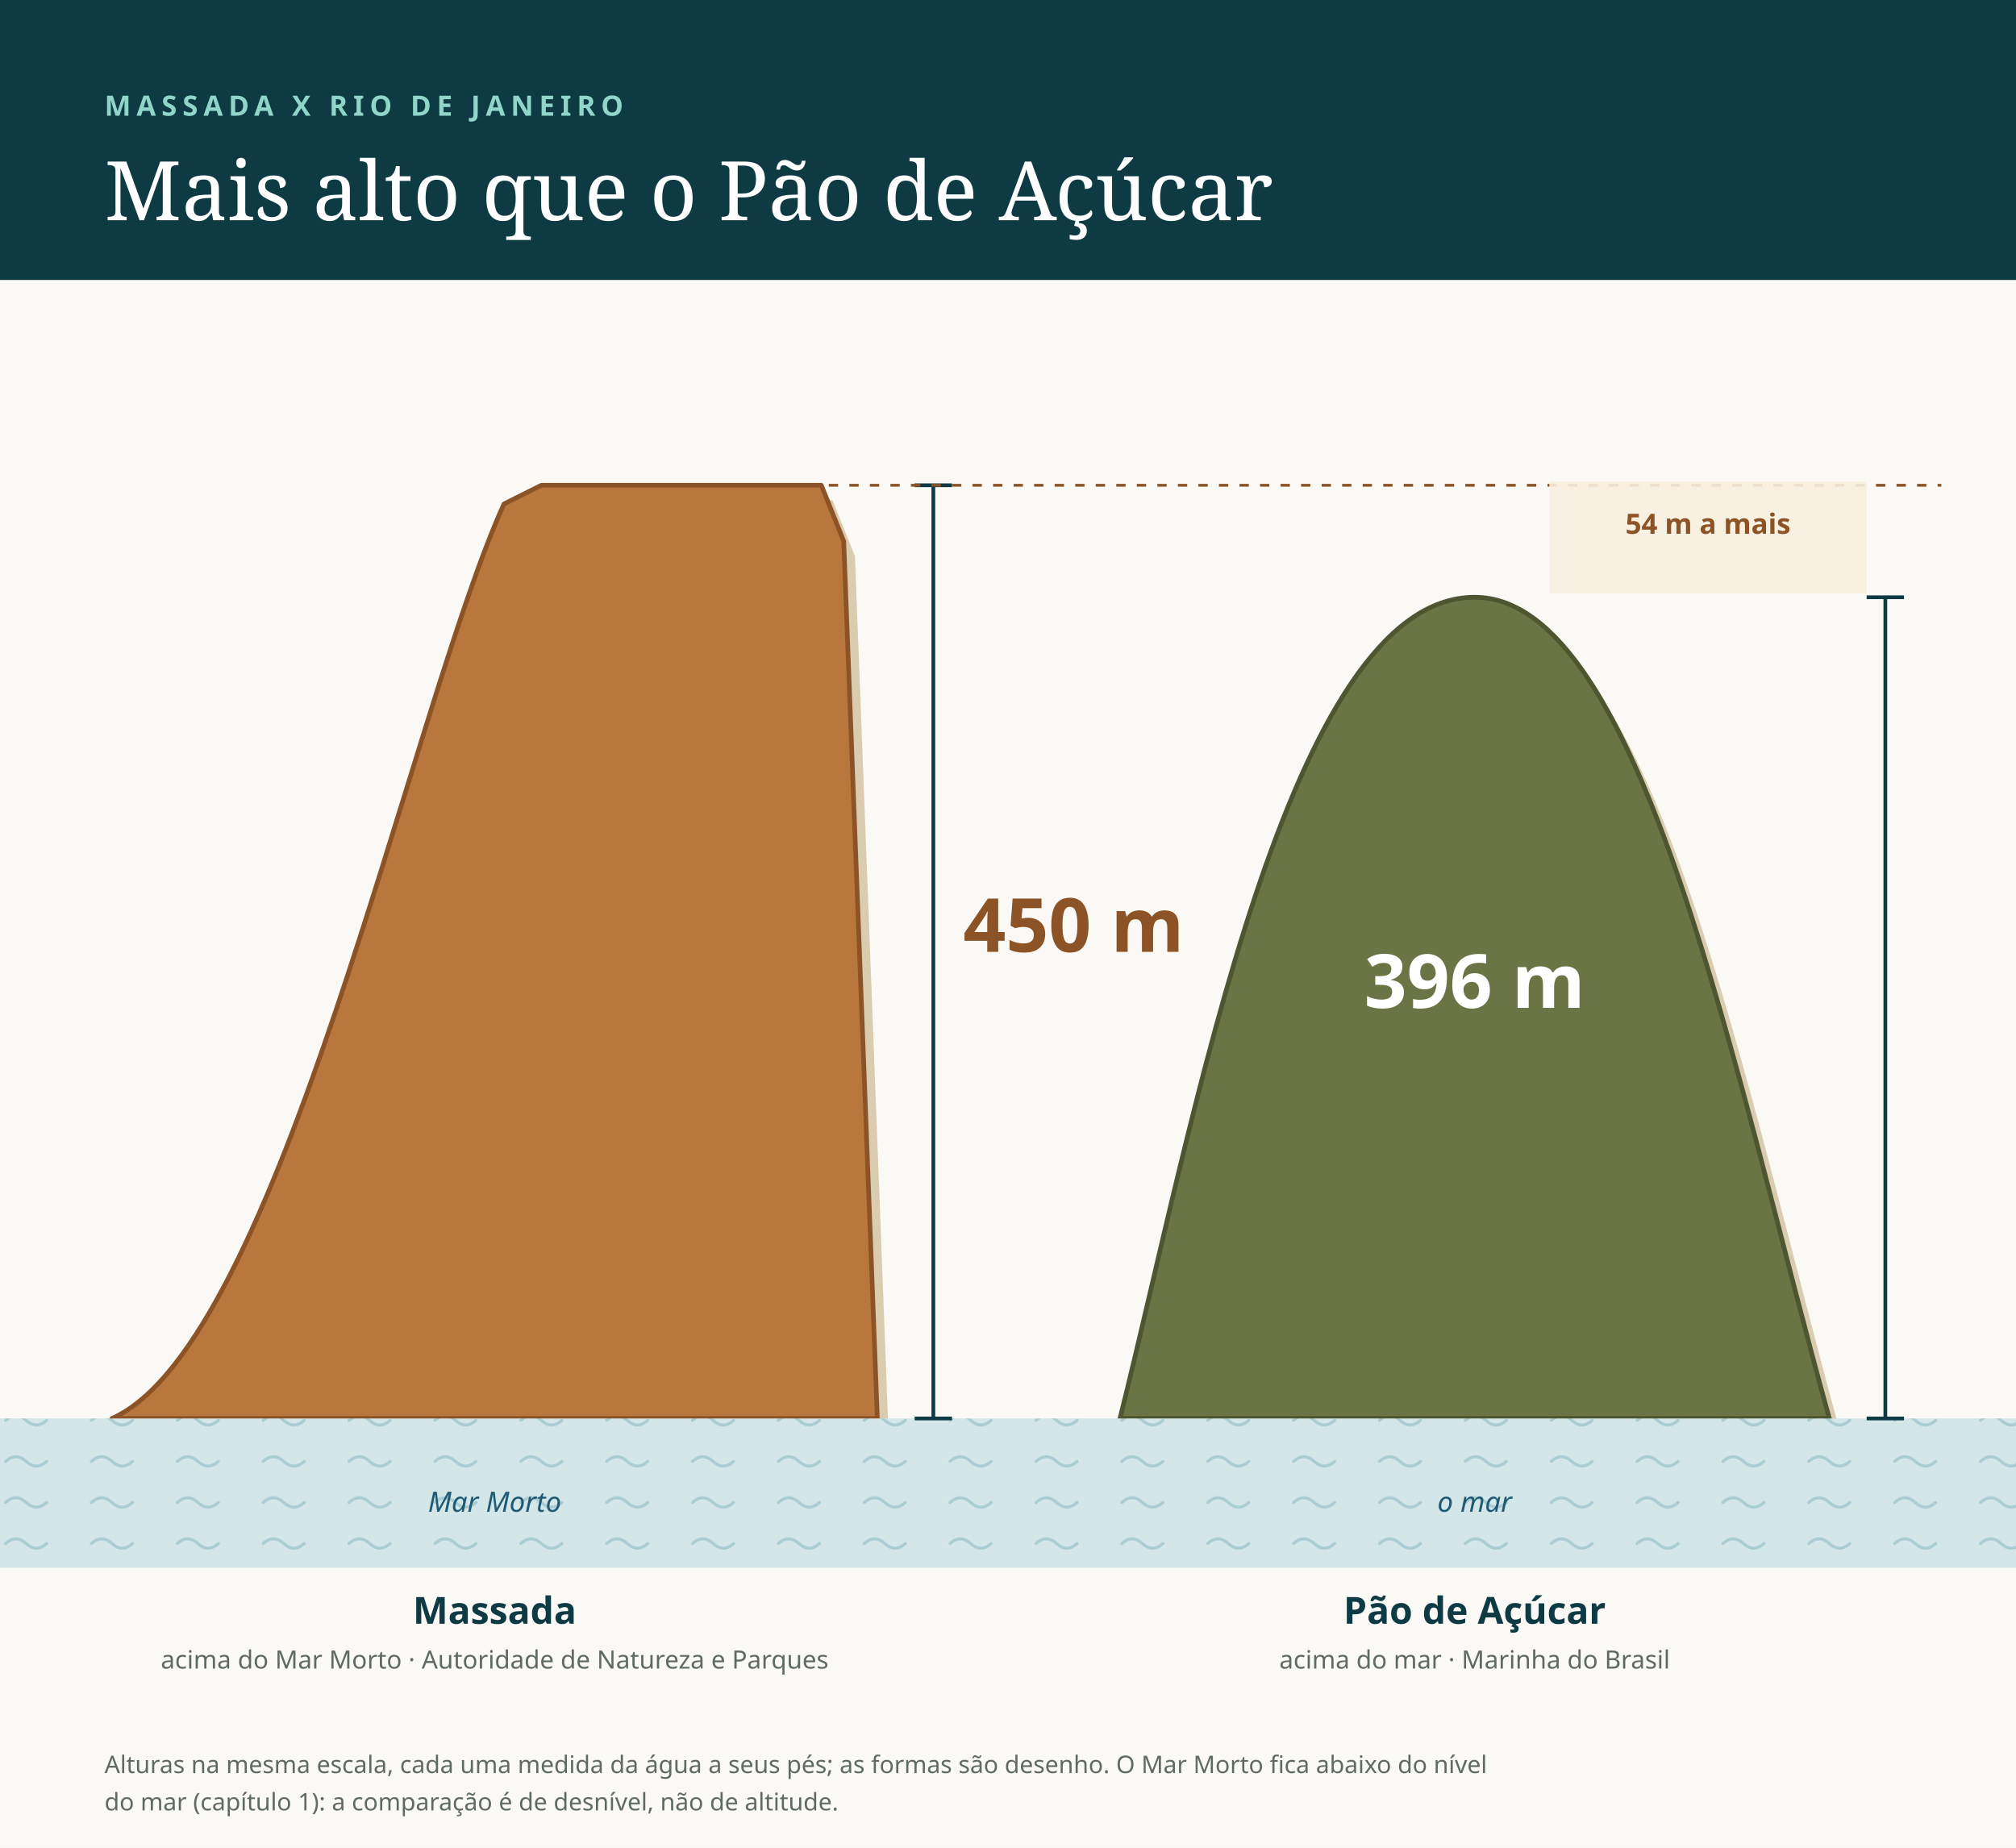
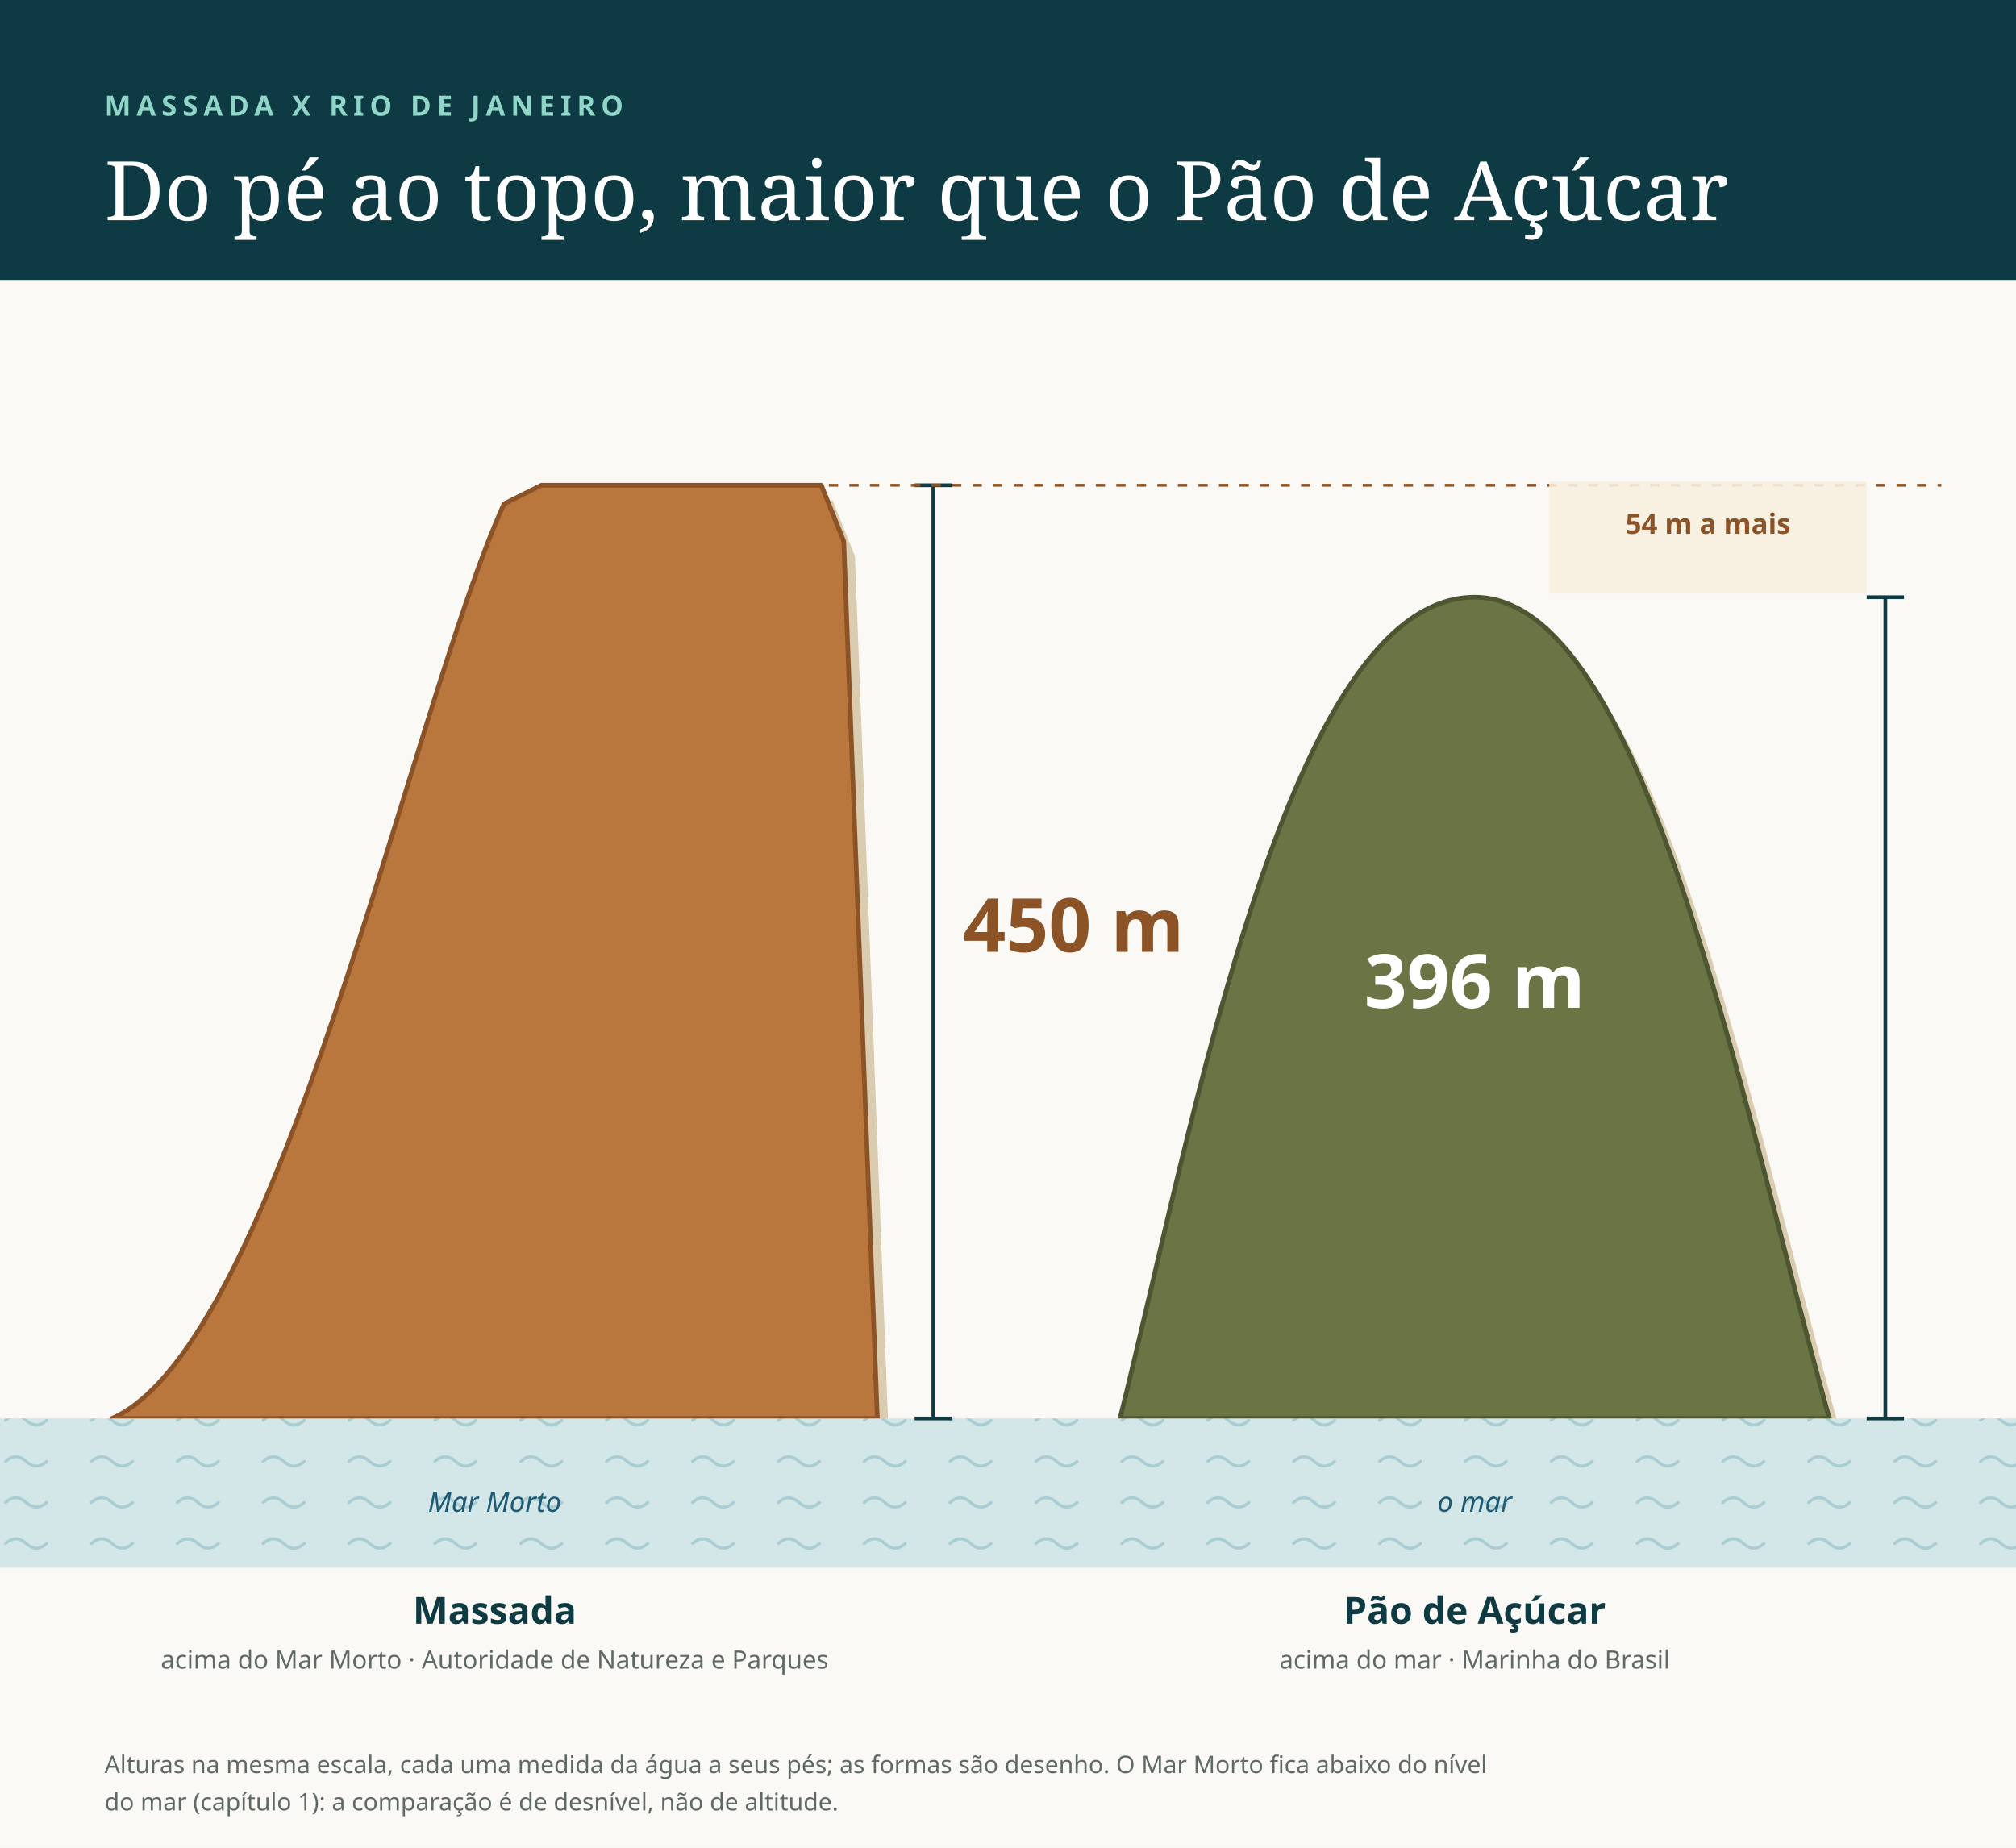
<svg xmlns="http://www.w3.org/2000/svg" class="fig-massada-pao-de-acucar" viewBox="0 0 1080 990" role="img" aria-label="Comparação: o alto de Massada fica 450 metros acima do Mar Morto; o Pão de Açúcar, 396 metros acima do mar. Massada tem 54 metros a mais.">
  <style>
.fig-massada-pao-de-acucar .t{font-family:'Instrument Sans',system-ui,sans-serif}
.fig-massada-pao-de-acucar .d{font-family:'Literata Display','Literata',Georgia,serif}
.fig-massada-pao-de-acucar .n{font-family:'Bricolage Grotesque','Instrument Sans',sans-serif;font-weight:700}
.fig-massada-pao-de-acucar .he{font-family:'Noto Serif Hebrew',serif}
.fig-massada-pao-de-acucar .k{font-size:15px;letter-spacing:.22em;text-transform:uppercase;font-weight:600}
</style>
  <defs>
    <marker id="massada-pao-de-acucar--ponta" viewBox="0 0 10 10" refX="7" refY="5" markerWidth="5" markerHeight="5" orient="auto-start-reverse">
      <path d="M0 0L10 5L0 10z" fill="#B9773E" />
    </marker>
    <pattern id="massada-pao-de-acucar--ondas" width="46" height="22" patternUnits="userSpaceOnUse">
      <rect width="46" height="22" fill="#D3E6E8" />
      <path d="M3 13 q5.5 -5 11 0 t11 0" fill="none" stroke="#A9CDD2" stroke-width="1.6" stroke-linecap="round" />
    </pattern>
    <pattern id="massada-pao-de-acucar--hachura" width="7" height="7" patternUnits="userSpaceOnUse" patternTransform="rotate(45)">
      <rect width="7" height="7" fill="#FBF3E2" />
      <line x1="0" y1="0" x2="0" y2="7" stroke="#B8862F" stroke-width="2" />
    </pattern>
    <pattern id="massada-pao-de-acucar--hachura-golan" width="7" height="7" patternUnits="userSpaceOnUse" patternTransform="rotate(-45)">
      <rect width="7" height="7" fill="#F4EEE2" />
      <line x1="0" y1="0" x2="0" y2="7" stroke="#8A6520" stroke-width="1.6" />
    </pattern>
  </defs>
  <g fill="#1B211F">
    <rect width="1080" height="990" fill="#FBF9F5" />
    <rect width="1080" height="150" fill="#0E3B43" />
    <text class="t" x="56" y="62" font-size="15" font-weight="700" letter-spacing="3" fill="#8FD6C8">MASSADA X RIO DE JANEIRO</text>
-     <text class="d" x="56" y="118" font-size="44" fill="#FFFFFF">Mais alto que o Pão de Açúcar</text>
+     <text class="d" x="56" y="118" font-size="44" fill="#FFFFFF">Do pé ao topo, maior que o Pão de Açúcar</text>
    <path d="M60 760 C150 720 220 380 270 270 L290 260 L440 260 L452 290 L470 760Z" transform="translate(6 8)" fill="#D9CCB0" />
    <path d="M60 760 C150 720 220 380 270 270 L290 260 L440 260 L452 290 L470 760Z" fill="#B9773E" stroke="#8C5426" stroke-width="2.5" stroke-linejoin="round" />
    <path d="M600 760 C640 600 690 320 790 320 C880 320 930 580 980 760Z" transform="translate(6 8)" fill="#D9CCB0" />
    <path d="M600 760 C640 600 690 320 790 320 C880 320 930 580 980 760Z" fill="#6B7444" stroke="#4E5531" stroke-width="2.5" />
    <rect x="0" y="760" width="1080" height="80" fill="url(#massada-pao-de-acucar--ondas)" />
    <text class="t" x="265" y="810" font-size="15" text-anchor="middle" font-style="italic" fill="#1E5A73">Mar Morto</text>
    <text class="t" x="790" y="810" font-size="15" text-anchor="middle" font-style="italic" fill="#1E5A73">o mar</text>
    <path d="M500 760 V260 M490 260 h20 M490 760 h20" stroke="#0E3B43" stroke-width="2" />
    <text class="t n" x="516" y="510" font-size="40" fill="#8C5426">450 m</text>
    <path d="M1010 760 V320 M1000 320 h20 M1000 760 h20" stroke="#0E3B43" stroke-width="2" />
    <text class="t n" x="790" y="540" font-size="40" text-anchor="middle" fill="#FFFFFF">396 m</text>
    <line x1="290" x2="1040" y1="260" y2="260" stroke="#8C5426" stroke-width="1.5" stroke-dasharray="5 6" />
    <rect x="830" y="258" width="170" height="60" fill="#F7EFDF" opacity=".9" />
    <text class="t" x="915" y="286" font-size="15" font-weight="700" text-anchor="middle" fill="#8C5426">54 m a mais</text>
    <text class="t" x="265" y="870" font-size="20" font-weight="700" text-anchor="middle" fill="#0E3B43">Massada</text>
    <text class="t" x="265" y="894" font-size="13.5" text-anchor="middle" fill="#5F6A66">acima do Mar Morto · Autoridade de Natureza e Parques</text>
    <text class="t" x="790" y="870" font-size="20" font-weight="700" text-anchor="middle" fill="#0E3B43">Pão de Açúcar</text>
    <text class="t" x="790" y="894" font-size="13.5" text-anchor="middle" fill="#5F6A66">acima do mar · Marinha do Brasil</text>
    <text class="t" x="56" y="950" font-size="13" fill="#5F6A66">Alturas na mesma escala, cada uma medida da água a seus pés; as formas são desenho. O Mar Morto fica abaixo do nível</text>
    <text class="t" x="56" y="970" font-size="13" fill="#5F6A66">do mar (capítulo 1): a comparação é de desnível, não de altitude.</text>
  </g>
</svg>
